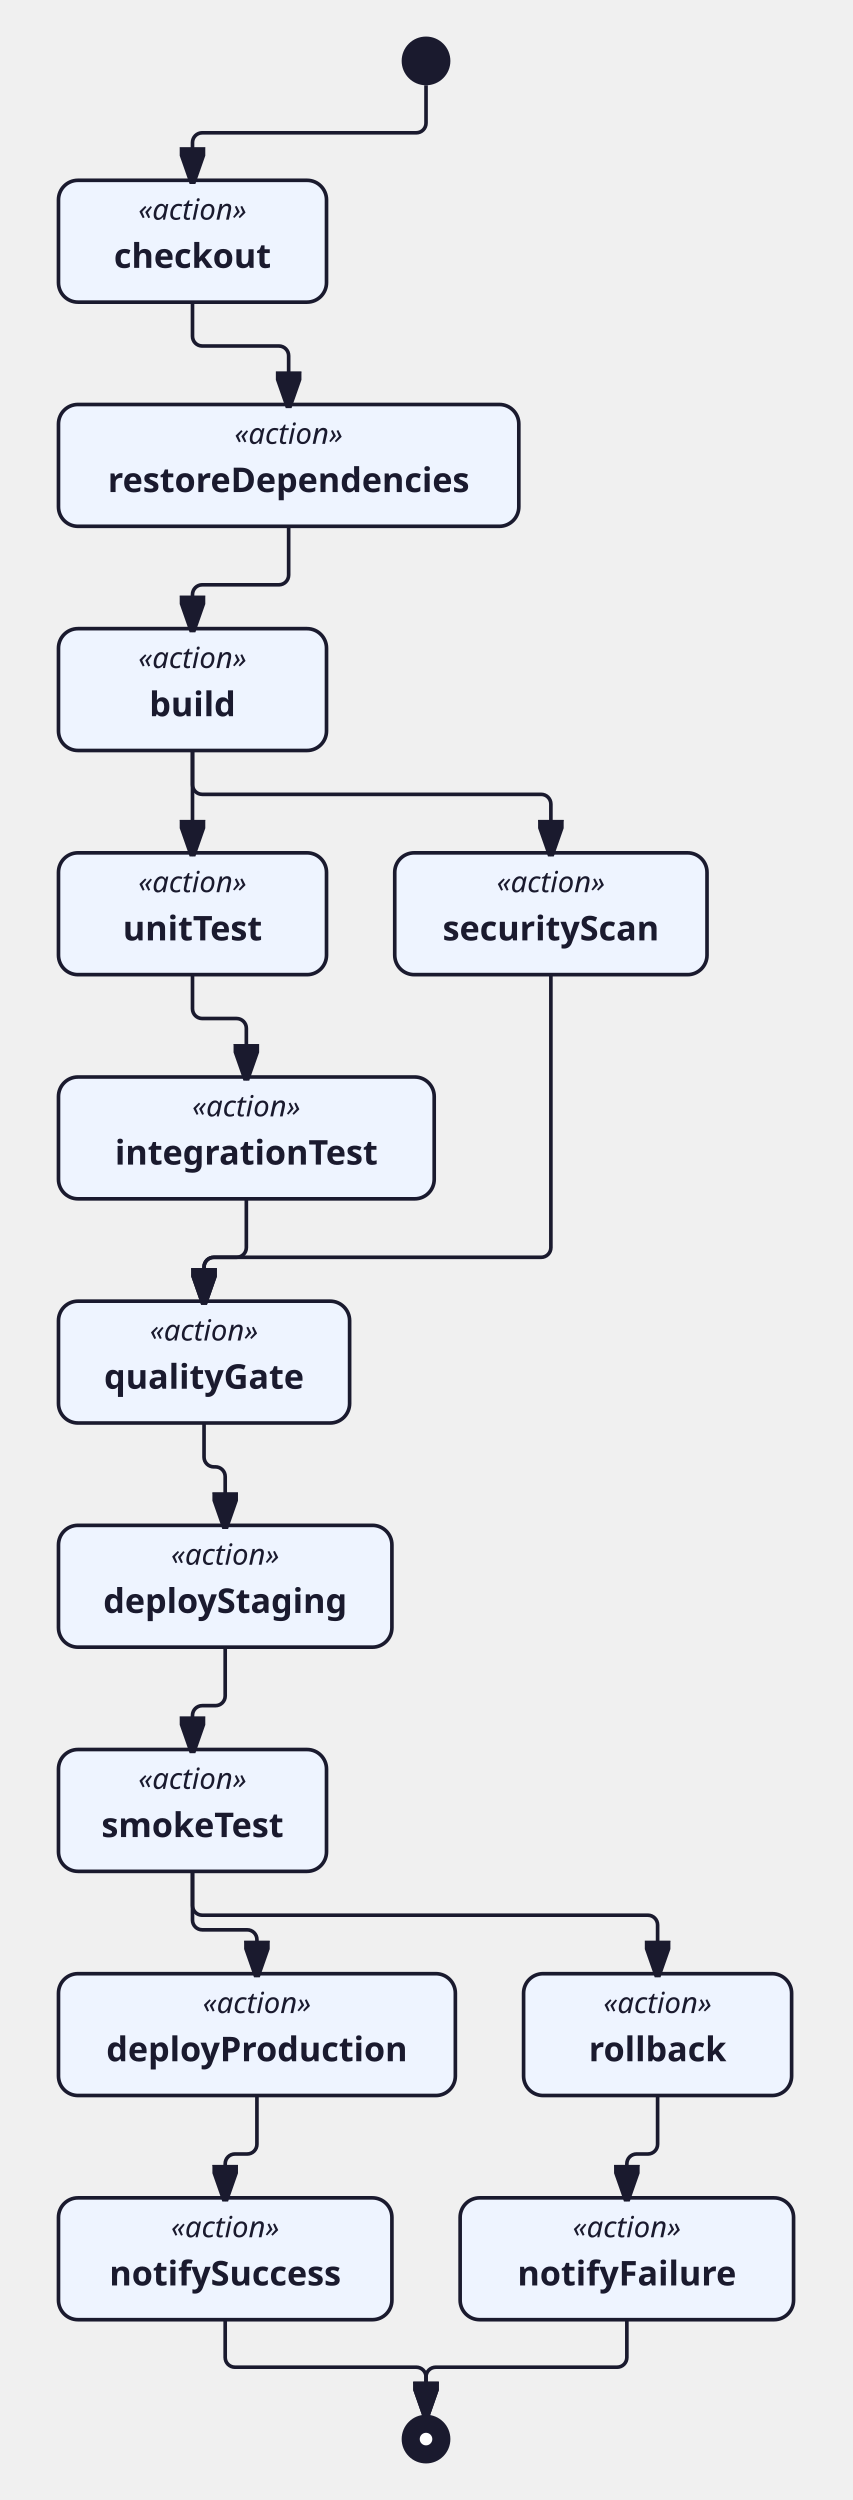
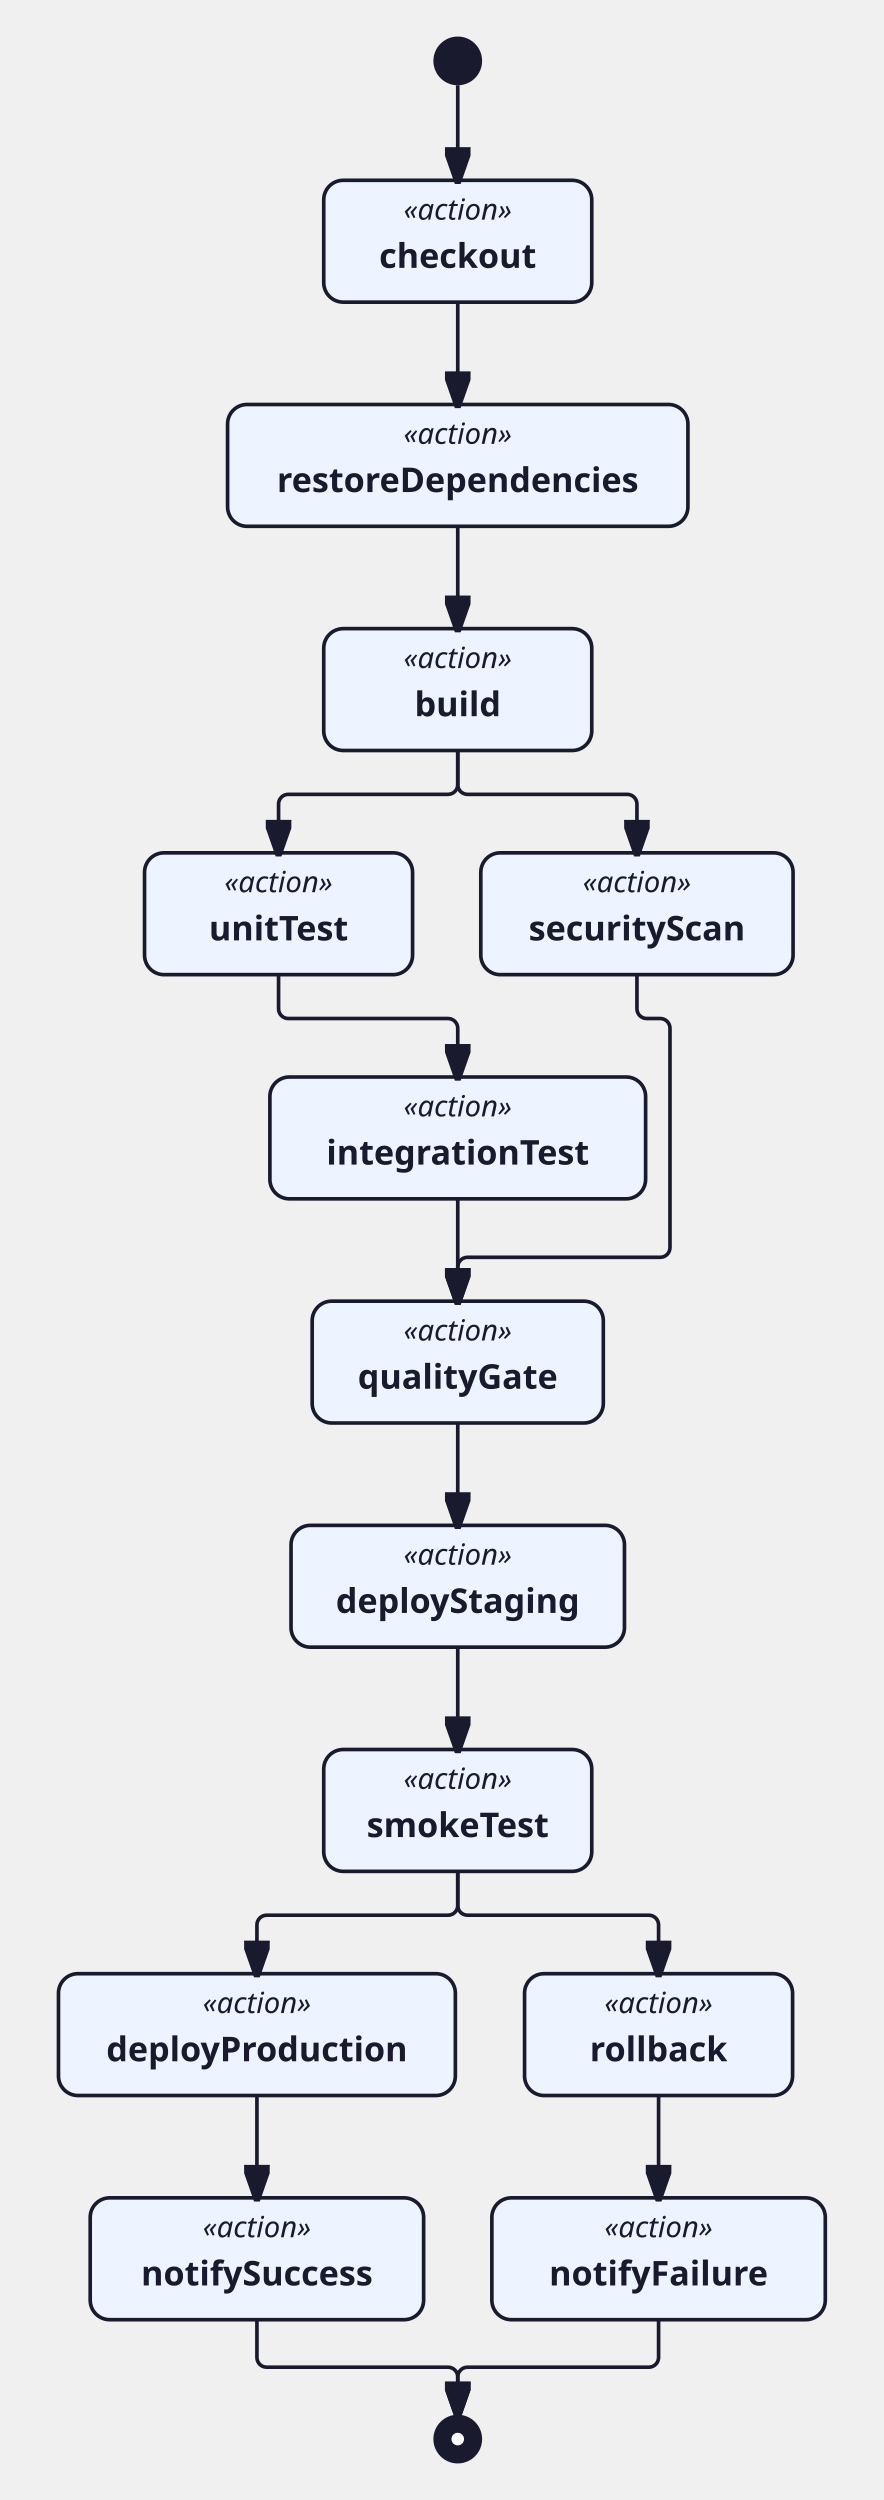
- <svg xmlns="http://www.w3.org/2000/svg" width="349.68" height="1026.00" viewBox="0 0 349.68 1026.00">
+ <svg xmlns="http://www.w3.org/2000/svg" width="362.70" height="1026.00" viewBox="0 0 362.70 1026.00">
  <defs>
    <marker id="arrowhead-open" markerWidth="10" markerHeight="7" refX="9" refY="3.5" orient="auto">
      <polygon points="0 0, 10 3.5, 0 7" fill="none" stroke="#1A1A2E" stroke-width="1.50" />
    </marker>
    <marker id="arrowhead-filled" markerWidth="10" markerHeight="7" refX="9" refY="3.5" orient="auto">
      <polygon points="0 0, 10 3.5, 0 7" fill="#1A1A2E" stroke="#1A1A2E" stroke-width="1.50" />
    </marker>
    <marker id="arrowhead-diamond" markerWidth="14" markerHeight="8" refX="13" refY="4" orient="auto">
      <polygon points="1 4, 7 0, 13 4, 7 8" fill="none" stroke="#1A1A2E" stroke-width="1.50" />
    </marker>
    <marker id="arrowhead-filled-diamond" markerWidth="14" markerHeight="8" refX="13" refY="4" orient="auto">
      <polygon points="1 4, 7 0, 13 4, 7 8" fill="#1A1A2E" stroke="#1A1A2E" stroke-width="1.50" />
    </marker>
    <marker id="arrowhead-circle" markerWidth="10" markerHeight="10" refX="9" refY="5" orient="auto">
      <circle cx="5" cy="5" r="4" fill="none" stroke="#1A1A2E" stroke-width="1.50" />
    </marker>
    <marker id="arrowhead-bar" markerWidth="4" markerHeight="12" refX="2" refY="6" orient="auto">
      <line x1="2" y1="0" x2="2" y2="12" stroke="#1A1A2E" stroke-width="1.50" />
    </marker>
    <filter id="label-bg" x="-0.05" y="-0.05" width="1.1" height="1.1">
      <feFlood flood-color="#FFFFFF" />
      <feComposite in="SourceGraphic" operator="over" />
    </filter>
  </defs>
-   <rect x="24.00" y="74.00" width="110.00" height="50.00" fill="#EEF4FF" stroke="#1A1A2E" stroke-width="1.50" rx="8.00" ry="8.00" />
-   <text x="79.00" y="86.00" font-family="Noto Sans, sans-serif" font-size="12.00" font-style="italic" fill="#1A1A2E" text-anchor="middle" dominant-baseline="middle">«action»</text>
-   <text x="79.00" y="105.00" font-family="Noto Sans, sans-serif" font-size="14.00" font-weight="bold" fill="#1A1A2E" text-anchor="middle" dominant-baseline="middle">checkout</text>
-   <rect x="24.00" y="166.00" width="188.92" height="50.00" fill="#EEF4FF" stroke="#1A1A2E" stroke-width="1.50" rx="8.00" ry="8.00" />
-   <text x="118.46" y="178.00" font-family="Noto Sans, sans-serif" font-size="12.00" font-style="italic" fill="#1A1A2E" text-anchor="middle" dominant-baseline="middle">«action»</text>
-   <text x="118.46" y="197.00" font-family="Noto Sans, sans-serif" font-size="14.00" font-weight="bold" fill="#1A1A2E" text-anchor="middle" dominant-baseline="middle">restoreDependencies</text>
-   <rect x="24.00" y="258.00" width="110.00" height="50.00" fill="#EEF4FF" stroke="#1A1A2E" stroke-width="1.50" rx="8.00" ry="8.00" />
-   <text x="79.00" y="270.00" font-family="Noto Sans, sans-serif" font-size="12.00" font-style="italic" fill="#1A1A2E" text-anchor="middle" dominant-baseline="middle">«action»</text>
-   <text x="79.00" y="289.00" font-family="Noto Sans, sans-serif" font-size="14.00" font-weight="bold" fill="#1A1A2E" text-anchor="middle" dominant-baseline="middle">build</text>
-   <rect x="24.00" y="350.00" width="110.00" height="50.00" fill="#EEF4FF" stroke="#1A1A2E" stroke-width="1.50" rx="8.00" ry="8.00" />
-   <text x="79.00" y="362.00" font-family="Noto Sans, sans-serif" font-size="12.00" font-style="italic" fill="#1A1A2E" text-anchor="middle" dominant-baseline="middle">«action»</text>
-   <text x="79.00" y="381.00" font-family="Noto Sans, sans-serif" font-size="14.00" font-weight="bold" fill="#1A1A2E" text-anchor="middle" dominant-baseline="middle">unitTest</text>
-   <rect x="24.00" y="442.00" width="154.20" height="50.00" fill="#EEF4FF" stroke="#1A1A2E" stroke-width="1.50" rx="8.00" ry="8.00" />
-   <text x="101.10" y="454.00" font-family="Noto Sans, sans-serif" font-size="12.00" font-style="italic" fill="#1A1A2E" text-anchor="middle" dominant-baseline="middle">«action»</text>
-   <text x="101.10" y="473.00" font-family="Noto Sans, sans-serif" font-size="14.00" font-weight="bold" fill="#1A1A2E" text-anchor="middle" dominant-baseline="middle">integrationTest</text>
-   <rect x="162.00" y="350.00" width="128.16" height="50.00" fill="#EEF4FF" stroke="#1A1A2E" stroke-width="1.50" rx="8.00" ry="8.00" />
-   <text x="226.08" y="362.00" font-family="Noto Sans, sans-serif" font-size="12.00" font-style="italic" fill="#1A1A2E" text-anchor="middle" dominant-baseline="middle">«action»</text>
-   <text x="226.08" y="381.00" font-family="Noto Sans, sans-serif" font-size="14.00" font-weight="bold" fill="#1A1A2E" text-anchor="middle" dominant-baseline="middle">securityScan</text>
-   <rect x="24.00" y="534.00" width="119.48" height="50.00" fill="#EEF4FF" stroke="#1A1A2E" stroke-width="1.50" rx="8.00" ry="8.00" />
-   <text x="83.74" y="546.00" font-family="Noto Sans, sans-serif" font-size="12.00" font-style="italic" fill="#1A1A2E" text-anchor="middle" dominant-baseline="middle">«action»</text>
-   <text x="83.74" y="565.00" font-family="Noto Sans, sans-serif" font-size="14.00" font-weight="bold" fill="#1A1A2E" text-anchor="middle" dominant-baseline="middle">qualityGate</text>
-   <rect x="24.00" y="626.00" width="136.84" height="50.00" fill="#EEF4FF" stroke="#1A1A2E" stroke-width="1.50" rx="8.00" ry="8.00" />
-   <text x="92.42" y="638.00" font-family="Noto Sans, sans-serif" font-size="12.00" font-style="italic" fill="#1A1A2E" text-anchor="middle" dominant-baseline="middle">«action»</text>
-   <text x="92.42" y="657.00" font-family="Noto Sans, sans-serif" font-size="14.00" font-weight="bold" fill="#1A1A2E" text-anchor="middle" dominant-baseline="middle">deployStaging</text>
-   <rect x="24.00" y="718.00" width="110.00" height="50.00" fill="#EEF4FF" stroke="#1A1A2E" stroke-width="1.50" rx="8.00" ry="8.00" />
-   <text x="79.00" y="730.00" font-family="Noto Sans, sans-serif" font-size="12.00" font-style="italic" fill="#1A1A2E" text-anchor="middle" dominant-baseline="middle">«action»</text>
-   <text x="79.00" y="749.00" font-family="Noto Sans, sans-serif" font-size="14.00" font-weight="bold" fill="#1A1A2E" text-anchor="middle" dominant-baseline="middle">smokeTest</text>
+   <rect x="132.86" y="74.00" width="110.00" height="50.00" fill="#EEF4FF" stroke="#1A1A2E" stroke-width="1.50" rx="8.00" ry="8.00" />
+   <text x="187.86" y="86.00" font-family="Noto Sans, sans-serif" font-size="12.00" font-style="italic" fill="#1A1A2E" text-anchor="middle" dominant-baseline="middle">«action»</text>
+   <text x="187.86" y="105.00" font-family="Noto Sans, sans-serif" font-size="14.00" font-weight="bold" fill="#1A1A2E" text-anchor="middle" dominant-baseline="middle">checkout</text>
+   <rect x="93.40" y="166.00" width="188.92" height="50.00" fill="#EEF4FF" stroke="#1A1A2E" stroke-width="1.50" rx="8.00" ry="8.00" />
+   <text x="187.86" y="178.00" font-family="Noto Sans, sans-serif" font-size="12.00" font-style="italic" fill="#1A1A2E" text-anchor="middle" dominant-baseline="middle">«action»</text>
+   <text x="187.86" y="197.00" font-family="Noto Sans, sans-serif" font-size="14.00" font-weight="bold" fill="#1A1A2E" text-anchor="middle" dominant-baseline="middle">restoreDependencies</text>
+   <rect x="132.86" y="258.00" width="110.00" height="50.00" fill="#EEF4FF" stroke="#1A1A2E" stroke-width="1.50" rx="8.00" ry="8.00" />
+   <text x="187.86" y="270.00" font-family="Noto Sans, sans-serif" font-size="12.00" font-style="italic" fill="#1A1A2E" text-anchor="middle" dominant-baseline="middle">«action»</text>
+   <text x="187.86" y="289.00" font-family="Noto Sans, sans-serif" font-size="14.00" font-weight="bold" fill="#1A1A2E" text-anchor="middle" dominant-baseline="middle">build</text>
+   <rect x="59.32" y="350.00" width="110.00" height="50.00" fill="#EEF4FF" stroke="#1A1A2E" stroke-width="1.50" rx="8.00" ry="8.00" />
+   <text x="114.32" y="362.00" font-family="Noto Sans, sans-serif" font-size="12.00" font-style="italic" fill="#1A1A2E" text-anchor="middle" dominant-baseline="middle">«action»</text>
+   <text x="114.32" y="381.00" font-family="Noto Sans, sans-serif" font-size="14.00" font-weight="bold" fill="#1A1A2E" text-anchor="middle" dominant-baseline="middle">unitTest</text>
+   <rect x="110.76" y="442.00" width="154.20" height="50.00" fill="#EEF4FF" stroke="#1A1A2E" stroke-width="1.50" rx="8.00" ry="8.00" />
+   <text x="187.86" y="454.00" font-family="Noto Sans, sans-serif" font-size="12.00" font-style="italic" fill="#1A1A2E" text-anchor="middle" dominant-baseline="middle">«action»</text>
+   <text x="187.86" y="473.00" font-family="Noto Sans, sans-serif" font-size="14.00" font-weight="bold" fill="#1A1A2E" text-anchor="middle" dominant-baseline="middle">integrationTest</text>
+   <rect x="197.32" y="350.00" width="128.16" height="50.00" fill="#EEF4FF" stroke="#1A1A2E" stroke-width="1.50" rx="8.00" ry="8.00" />
+   <text x="261.40" y="362.00" font-family="Noto Sans, sans-serif" font-size="12.00" font-style="italic" fill="#1A1A2E" text-anchor="middle" dominant-baseline="middle">«action»</text>
+   <text x="261.40" y="381.00" font-family="Noto Sans, sans-serif" font-size="14.00" font-weight="bold" fill="#1A1A2E" text-anchor="middle" dominant-baseline="middle">securityScan</text>
+   <rect x="128.12" y="534.00" width="119.48" height="50.00" fill="#EEF4FF" stroke="#1A1A2E" stroke-width="1.50" rx="8.00" ry="8.00" />
+   <text x="187.86" y="546.00" font-family="Noto Sans, sans-serif" font-size="12.00" font-style="italic" fill="#1A1A2E" text-anchor="middle" dominant-baseline="middle">«action»</text>
+   <text x="187.86" y="565.00" font-family="Noto Sans, sans-serif" font-size="14.00" font-weight="bold" fill="#1A1A2E" text-anchor="middle" dominant-baseline="middle">qualityGate</text>
+   <rect x="119.44" y="626.00" width="136.84" height="50.00" fill="#EEF4FF" stroke="#1A1A2E" stroke-width="1.50" rx="8.00" ry="8.00" />
+   <text x="187.86" y="638.00" font-family="Noto Sans, sans-serif" font-size="12.00" font-style="italic" fill="#1A1A2E" text-anchor="middle" dominant-baseline="middle">«action»</text>
+   <text x="187.86" y="657.00" font-family="Noto Sans, sans-serif" font-size="14.00" font-weight="bold" fill="#1A1A2E" text-anchor="middle" dominant-baseline="middle">deployStaging</text>
+   <rect x="132.86" y="718.00" width="110.00" height="50.00" fill="#EEF4FF" stroke="#1A1A2E" stroke-width="1.50" rx="8.00" ry="8.00" />
+   <text x="187.86" y="730.00" font-family="Noto Sans, sans-serif" font-size="12.00" font-style="italic" fill="#1A1A2E" text-anchor="middle" dominant-baseline="middle">«action»</text>
+   <text x="187.86" y="749.00" font-family="Noto Sans, sans-serif" font-size="14.00" font-weight="bold" fill="#1A1A2E" text-anchor="middle" dominant-baseline="middle">smokeTest</text>
  <rect x="24.00" y="810.00" width="162.88" height="50.00" fill="#EEF4FF" stroke="#1A1A2E" stroke-width="1.50" rx="8.00" ry="8.00" />
  <text x="105.44" y="822.00" font-family="Noto Sans, sans-serif" font-size="12.00" font-style="italic" fill="#1A1A2E" text-anchor="middle" dominant-baseline="middle">«action»</text>
  <text x="105.44" y="841.00" font-family="Noto Sans, sans-serif" font-size="14.00" font-weight="bold" fill="#1A1A2E" text-anchor="middle" dominant-baseline="middle">deployProduction</text>
-   <rect x="214.88" y="810.00" width="110.00" height="50.00" fill="#EEF4FF" stroke="#1A1A2E" stroke-width="1.50" rx="8.00" ry="8.00" />
-   <text x="269.88" y="822.00" font-family="Noto Sans, sans-serif" font-size="12.00" font-style="italic" fill="#1A1A2E" text-anchor="middle" dominant-baseline="middle">«action»</text>
-   <text x="269.88" y="841.00" font-family="Noto Sans, sans-serif" font-size="14.00" font-weight="bold" fill="#1A1A2E" text-anchor="middle" dominant-baseline="middle">rollback</text>
-   <rect x="24.00" y="902.00" width="136.84" height="50.00" fill="#EEF4FF" stroke="#1A1A2E" stroke-width="1.50" rx="8.00" ry="8.00" />
-   <text x="92.42" y="914.00" font-family="Noto Sans, sans-serif" font-size="12.00" font-style="italic" fill="#1A1A2E" text-anchor="middle" dominant-baseline="middle">«action»</text>
-   <text x="92.42" y="933.00" font-family="Noto Sans, sans-serif" font-size="14.00" font-weight="bold" fill="#1A1A2E" text-anchor="middle" dominant-baseline="middle">notifySuccess</text>
-   <rect x="188.84" y="902.00" width="136.84" height="50.00" fill="#EEF4FF" stroke="#1A1A2E" stroke-width="1.50" rx="8.00" ry="8.00" />
-   <text x="257.26" y="914.00" font-family="Noto Sans, sans-serif" font-size="12.00" font-style="italic" fill="#1A1A2E" text-anchor="middle" dominant-baseline="middle">«action»</text>
-   <text x="257.26" y="933.00" font-family="Noto Sans, sans-serif" font-size="14.00" font-weight="bold" fill="#1A1A2E" text-anchor="middle" dominant-baseline="middle">notifyFailure</text>
-   <path d="M 79.00 124.00 L 79.00 138.00 A 4.00 4.00 0 0 0 83.00 142.00 L 114.46 142.00 A 4.00 4.00 0 0 1 118.46 146.00 L 118.46 166.00" fill="none" stroke="#1A1A2E" stroke-width="1.50" marker-end="url(#arrowhead-filled)" />
-   <path d="M 118.46 216.00 L 118.46 236.00 A 4.00 4.00 0 0 1 114.46 240.00 L 83.00 240.00 A 4.00 4.00 0 0 0 79.00 244.00 L 79.00 258.00" fill="none" stroke="#1A1A2E" stroke-width="1.50" marker-end="url(#arrowhead-filled)" />
-   <path d="M 79.00 308.00 L 79.00 350.00" fill="none" stroke="#1A1A2E" stroke-width="1.50" marker-end="url(#arrowhead-filled)" />
-   <path d="M 79.00 308.00 L 79.00 322.00 A 4.00 4.00 0 0 0 83.00 326.00 L 222.08 326.00 A 4.00 4.00 0 0 1 226.08 330.00 L 226.08 350.00" fill="none" stroke="#1A1A2E" stroke-width="1.50" marker-end="url(#arrowhead-filled)" />
-   <path d="M 79.00 400.00 L 79.00 414.00 A 4.00 4.00 0 0 0 83.00 418.00 L 97.10 418.00 A 4.00 4.00 0 0 1 101.10 422.00 L 101.10 442.00" fill="none" stroke="#1A1A2E" stroke-width="1.50" marker-end="url(#arrowhead-filled)" />
-   <path d="M 101.10 492.00 L 101.10 512.00 A 4.00 4.00 0 0 1 97.10 516.00 L 87.74 516.00 A 4.00 4.00 0 0 0 83.74 520.00 L 83.74 534.00" fill="none" stroke="#1A1A2E" stroke-width="1.50" marker-end="url(#arrowhead-filled)" />
-   <path d="M 226.08 400.00 L 226.08 512.00 A 4.00 4.00 0 0 1 222.08 516.00 L 87.74 516.00 A 4.00 4.00 0 0 0 83.74 520.00 L 83.74 534.00" fill="none" stroke="#1A1A2E" stroke-width="1.50" marker-end="url(#arrowhead-filled)" />
-   <path d="M 83.74 584.00 L 83.74 598.00 A 4.00 4.00 0 0 0 87.74 602.00 L 88.42 602.00 A 4.00 4.00 0 0 1 92.42 606.00 L 92.42 626.00" fill="none" stroke="#1A1A2E" stroke-width="1.50" marker-end="url(#arrowhead-filled)" />
-   <path d="M 92.42 676.00 L 92.42 696.00 A 4.00 4.00 0 0 1 88.42 700.00 L 83.00 700.00 A 4.00 4.00 0 0 0 79.00 704.00 L 79.00 718.00" fill="none" stroke="#1A1A2E" stroke-width="1.50" marker-end="url(#arrowhead-filled)" />
-   <path d="M 79.00 768.00 L 79.00 788.00 A 4.00 4.00 0 0 0 83.00 792.00 L 101.44 792.00 A 4.00 4.00 0 0 1 105.44 796.00 L 105.44 810.00" fill="none" stroke="#1A1A2E" stroke-width="1.50" marker-end="url(#arrowhead-filled)" />
-   <path d="M 79.00 768.00 L 79.00 782.00 A 4.00 4.00 0 0 0 83.00 786.00 L 265.88 786.00 A 4.00 4.00 0 0 1 269.88 790.00 L 269.88 810.00" fill="none" stroke="#1A1A2E" stroke-width="1.50" marker-end="url(#arrowhead-filled)" />
-   <path d="M 105.44 860.00 L 105.44 880.00 A 4.00 4.00 0 0 1 101.44 884.00 L 96.42 884.00 A 4.00 4.00 0 0 0 92.42 888.00 L 92.42 902.00" fill="none" stroke="#1A1A2E" stroke-width="1.50" marker-end="url(#arrowhead-filled)" />
-   <path d="M 269.88 860.00 L 269.88 880.00 A 4.00 4.00 0 0 1 265.88 884.00 L 261.26 884.00 A 4.00 4.00 0 0 0 257.26 888.00 L 257.26 902.00" fill="none" stroke="#1A1A2E" stroke-width="1.50" marker-end="url(#arrowhead-filled)" />
-   <circle cx="174.84" cy="25.00" r="10.00" fill="#1A1A2E" />
-   <path d="M 174.84 35.00 L 174.84 50.50 A 4.00 4.00 0 0 1 170.84 54.50 L 83.00 54.50 A 4.00 4.00 0 0 0 79.00 58.50 L 79.00 74.00" fill="none" stroke="#1A1A2E" stroke-width="1.50" marker-end="url(#arrowhead-filled)" />
-   <circle cx="174.84" cy="1001.00" r="10.00" fill="#1A1A2E" />
-   <circle cx="174.84" cy="1001.00" r="3.33" fill="white" stroke="#1A1A2E" stroke-width="1.50" />
-   <path d="M 92.42 952.00 L 92.42 967.50 A 4.00 4.00 0 0 0 96.42 971.50 L 170.84 971.50 A 4.00 4.00 0 0 1 174.84 975.50 L 174.84 991.00" fill="none" stroke="#1A1A2E" stroke-width="1.50" marker-end="url(#arrowhead-filled)" />
-   <path d="M 257.26 952.00 L 257.26 967.50 A 4.00 4.00 0 0 1 253.26 971.50 L 178.84 971.50 A 4.00 4.00 0 0 0 174.84 975.50 L 174.84 991.00" fill="none" stroke="#1A1A2E" stroke-width="1.50" marker-end="url(#arrowhead-filled)" />
+   <rect x="215.28" y="810.00" width="110.00" height="50.00" fill="#EEF4FF" stroke="#1A1A2E" stroke-width="1.50" rx="8.00" ry="8.00" />
+   <text x="270.28" y="822.00" font-family="Noto Sans, sans-serif" font-size="12.00" font-style="italic" fill="#1A1A2E" text-anchor="middle" dominant-baseline="middle">«action»</text>
+   <text x="270.28" y="841.00" font-family="Noto Sans, sans-serif" font-size="14.00" font-weight="bold" fill="#1A1A2E" text-anchor="middle" dominant-baseline="middle">rollback</text>
+   <rect x="37.02" y="902.00" width="136.84" height="50.00" fill="#EEF4FF" stroke="#1A1A2E" stroke-width="1.50" rx="8.00" ry="8.00" />
+   <text x="105.44" y="914.00" font-family="Noto Sans, sans-serif" font-size="12.00" font-style="italic" fill="#1A1A2E" text-anchor="middle" dominant-baseline="middle">«action»</text>
+   <text x="105.44" y="933.00" font-family="Noto Sans, sans-serif" font-size="14.00" font-weight="bold" fill="#1A1A2E" text-anchor="middle" dominant-baseline="middle">notifySuccess</text>
+   <rect x="201.86" y="902.00" width="136.84" height="50.00" fill="#EEF4FF" stroke="#1A1A2E" stroke-width="1.50" rx="8.00" ry="8.00" />
+   <text x="270.28" y="914.00" font-family="Noto Sans, sans-serif" font-size="12.00" font-style="italic" fill="#1A1A2E" text-anchor="middle" dominant-baseline="middle">«action»</text>
+   <text x="270.28" y="933.00" font-family="Noto Sans, sans-serif" font-size="14.00" font-weight="bold" fill="#1A1A2E" text-anchor="middle" dominant-baseline="middle">notifyFailure</text>
+   <path d="M 187.86 124.00 L 187.86 166.00" fill="none" stroke="#1A1A2E" stroke-width="1.50" marker-end="url(#arrowhead-filled)" />
+   <path d="M 187.86 216.00 L 187.86 258.00" fill="none" stroke="#1A1A2E" stroke-width="1.50" marker-end="url(#arrowhead-filled)" />
+   <path d="M 187.86 308.00 L 187.86 322.00 A 4.00 4.00 0 0 1 183.86 326.00 L 118.32 326.00 A 4.00 4.00 0 0 0 114.32 330.00 L 114.32 350.00" fill="none" stroke="#1A1A2E" stroke-width="1.50" marker-end="url(#arrowhead-filled)" />
+   <path d="M 187.86 308.00 L 187.86 322.00 A 4.00 4.00 0 0 0 191.86 326.00 L 257.40 326.00 A 4.00 4.00 0 0 1 261.40 330.00 L 261.40 350.00" fill="none" stroke="#1A1A2E" stroke-width="1.50" marker-end="url(#arrowhead-filled)" />
+   <path d="M 114.32 400.00 L 114.32 414.00 A 4.00 4.00 0 0 0 118.32 418.00 L 183.86 418.00 A 4.00 4.00 0 0 1 187.86 422.00 L 187.86 442.00" fill="none" stroke="#1A1A2E" stroke-width="1.50" marker-end="url(#arrowhead-filled)" />
+   <path d="M 187.86 492.00 L 187.86 534.00" fill="none" stroke="#1A1A2E" stroke-width="1.50" marker-end="url(#arrowhead-filled)" />
+   <path d="M 261.40 400.00 L 261.40 414.00 A 4.00 4.00 0 0 0 265.40 418.00 L 270.96 418.00 A 4.00 4.00 0 0 1 274.96 422.00 L 274.96 512.00 A 4.00 4.00 0 0 1 270.96 516.00 L 191.86 516.00 A 4.00 4.00 0 0 0 187.86 520.00 L 187.86 534.00" fill="none" stroke="#1A1A2E" stroke-width="1.50" marker-end="url(#arrowhead-filled)" />
+   <path d="M 187.86 584.00 L 187.86 626.00" fill="none" stroke="#1A1A2E" stroke-width="1.50" marker-end="url(#arrowhead-filled)" />
+   <path d="M 187.86 676.00 L 187.86 718.00" fill="none" stroke="#1A1A2E" stroke-width="1.50" marker-end="url(#arrowhead-filled)" />
+   <path d="M 187.86 768.00 L 187.86 782.00 A 4.00 4.00 0 0 1 183.86 786.00 L 109.44 786.00 A 4.00 4.00 0 0 0 105.44 790.00 L 105.44 810.00" fill="none" stroke="#1A1A2E" stroke-width="1.50" marker-end="url(#arrowhead-filled)" />
+   <path d="M 187.86 768.00 L 187.86 782.00 A 4.00 4.00 0 0 0 191.86 786.00 L 266.28 786.00 A 4.00 4.00 0 0 1 270.28 790.00 L 270.28 810.00" fill="none" stroke="#1A1A2E" stroke-width="1.50" marker-end="url(#arrowhead-filled)" />
+   <path d="M 105.44 860.00 L 105.44 902.00" fill="none" stroke="#1A1A2E" stroke-width="1.50" marker-end="url(#arrowhead-filled)" />
+   <path d="M 270.28 860.00 L 270.28 902.00" fill="none" stroke="#1A1A2E" stroke-width="1.50" marker-end="url(#arrowhead-filled)" />
+   <circle cx="187.86" cy="25.00" r="10.00" fill="#1A1A2E" />
+   <path d="M 187.86 35.00 L 187.86 74.00" fill="none" stroke="#1A1A2E" stroke-width="1.50" marker-end="url(#arrowhead-filled)" />
+   <circle cx="187.86" cy="1001.00" r="10.00" fill="#1A1A2E" />
+   <circle cx="187.86" cy="1001.00" r="3.33" fill="white" stroke="#1A1A2E" stroke-width="1.50" />
+   <path d="M 105.44 952.00 L 105.44 967.50 A 4.00 4.00 0 0 0 109.44 971.50 L 183.86 971.50 A 4.00 4.00 0 0 1 187.86 975.50 L 187.86 991.00" fill="none" stroke="#1A1A2E" stroke-width="1.50" marker-end="url(#arrowhead-filled)" />
+   <path d="M 270.28 952.00 L 270.28 967.50 A 4.00 4.00 0 0 1 266.28 971.50 L 191.86 971.50 A 4.00 4.00 0 0 0 187.86 975.50 L 187.86 991.00" fill="none" stroke="#1A1A2E" stroke-width="1.50" marker-end="url(#arrowhead-filled)" />
</svg>
